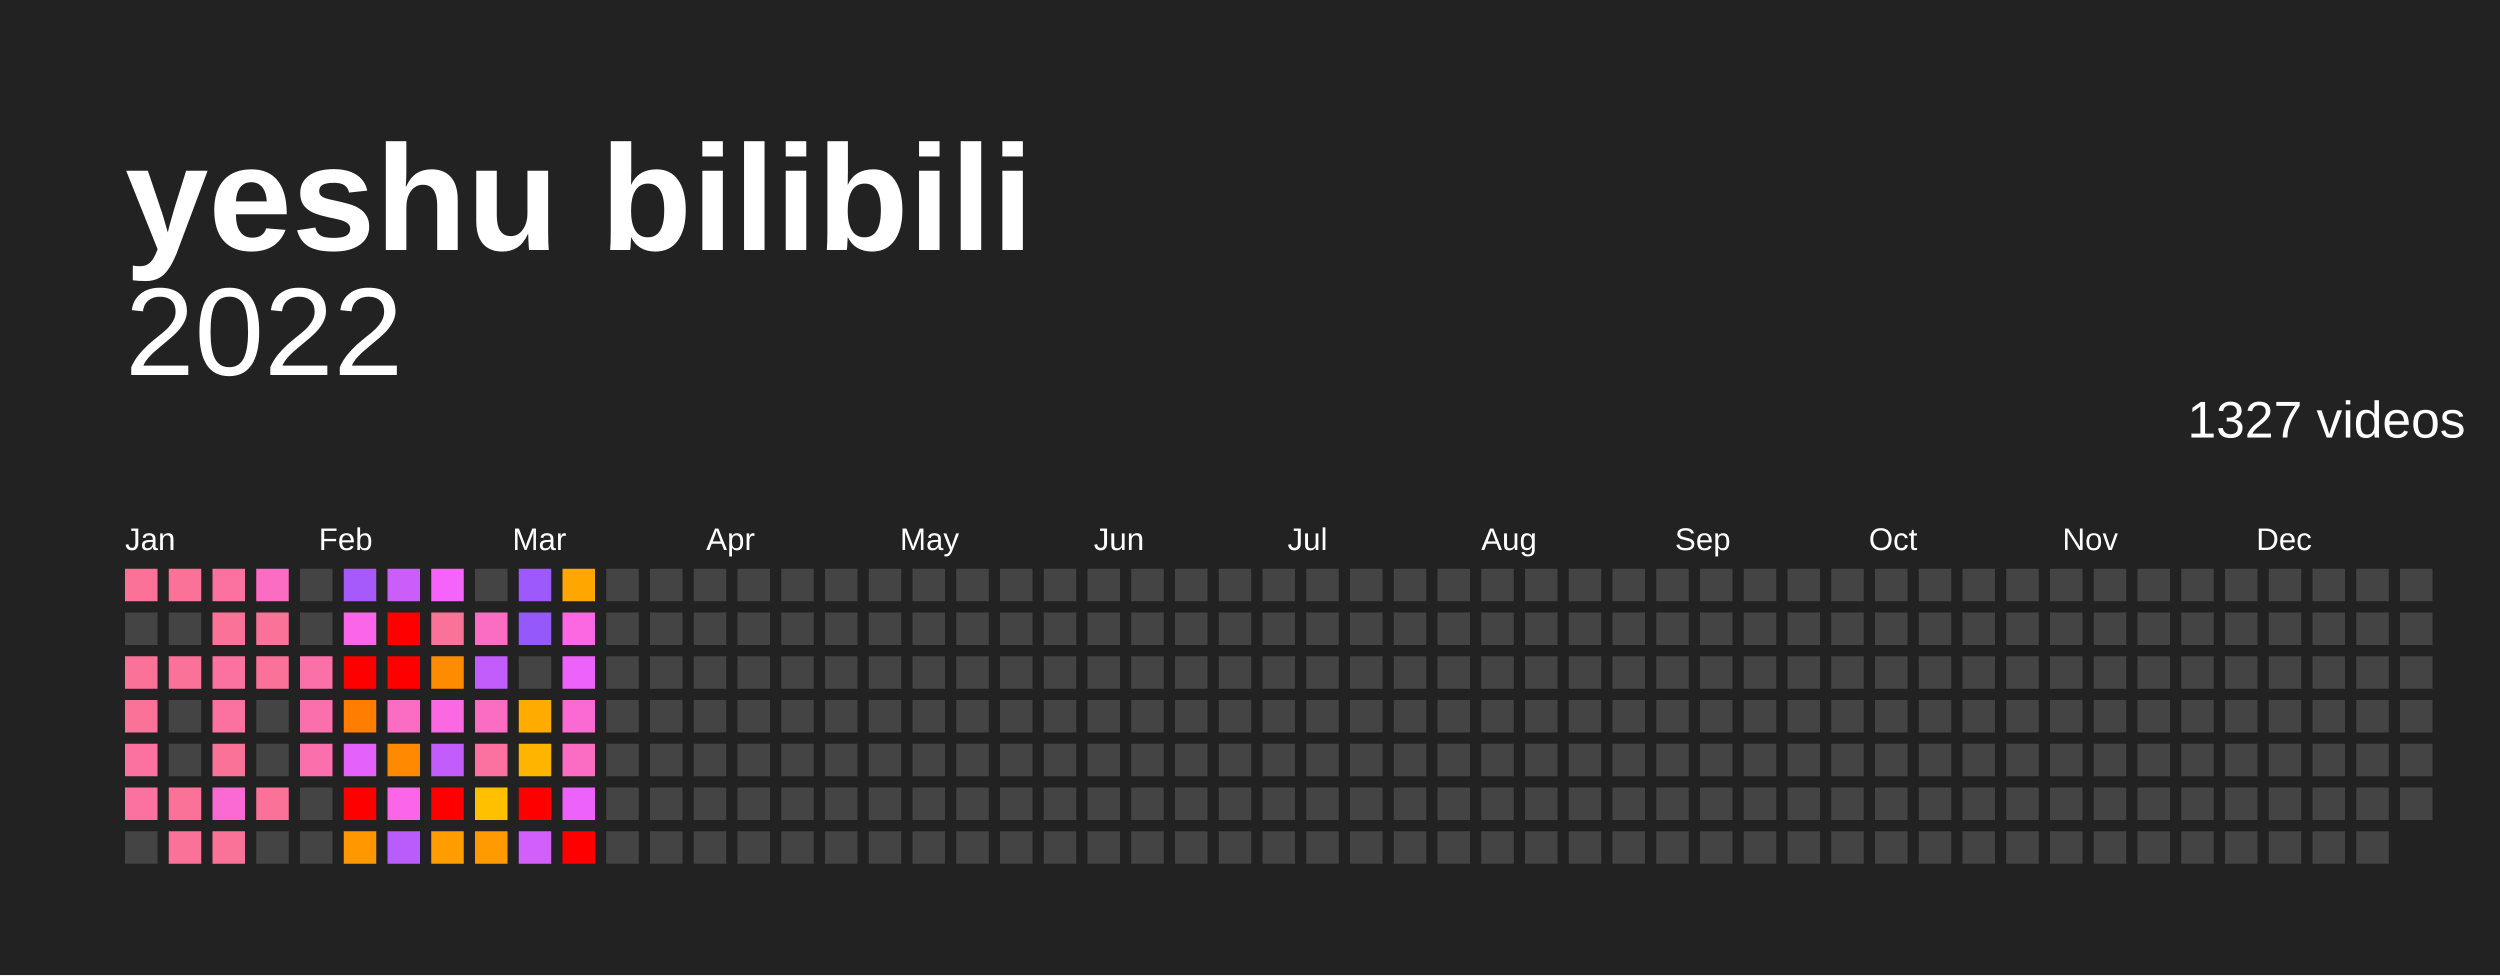
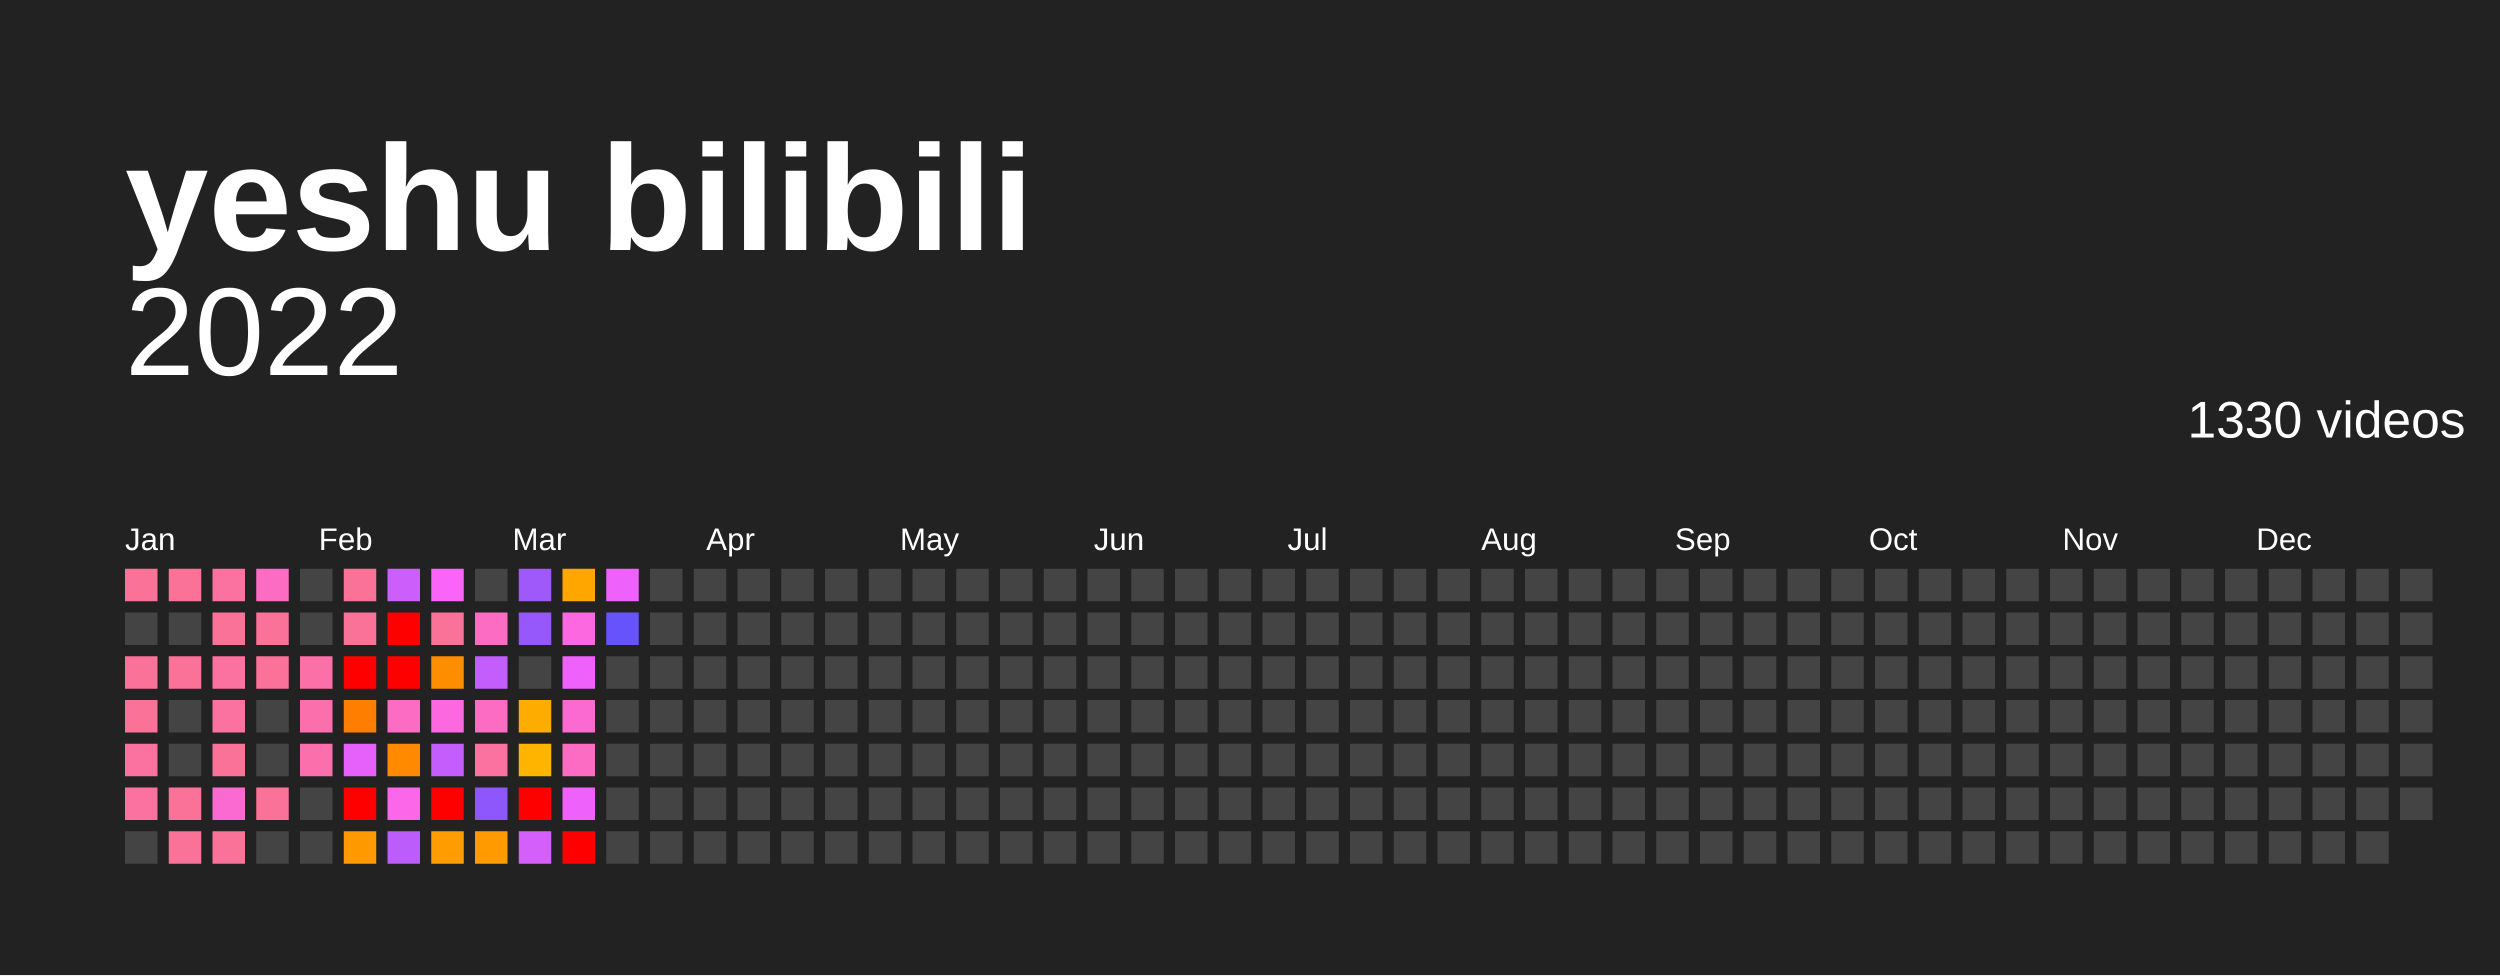
<svg xmlns="http://www.w3.org/2000/svg" baseProfile="full" height="78mm" version="1.1" viewBox="0,0,200,78" width="200mm">
  <defs />
  <rect fill="#222222" height="78" width="200" x="0" y="0" />
  <text fill="#FFFFFF" style="font-size:12px; font-family:Arial; font-weight:bold;" x="10" y="20">yeshu bilibili</text>
  <text alignment-baseline="hanging" fill="#FFFFFF" style="font-size:10.0px; font-family:Arial;" x="10" y="30">2022</text>
-   <text alignment-baseline="hanging" fill="#FFFFFF" style="font-size:4.125px; font-family:Arial;" x="175" y="35">1327 videos</text>
+   <text alignment-baseline="hanging" fill="#FFFFFF" style="font-size:4.125px; font-family:Arial;" x="175" y="35">1330 videos</text>
  <text fill="#FFFFFF" style="font-size:2.5px; font-family:Arial" x="10.0" y="44">Jan</text>
  <text fill="#FFFFFF" style="font-size:2.5px; font-family:Arial" x="25.5" y="44">Feb</text>
  <text fill="#FFFFFF" style="font-size:2.5px; font-family:Arial" x="41.0" y="44">Mar</text>
  <text fill="#FFFFFF" style="font-size:2.5px; font-family:Arial" x="56.5" y="44">Apr</text>
  <text fill="#FFFFFF" style="font-size:2.5px; font-family:Arial" x="72.0" y="44">May</text>
  <text fill="#FFFFFF" style="font-size:2.5px; font-family:Arial" x="87.5" y="44">Jun</text>
  <text fill="#FFFFFF" style="font-size:2.5px; font-family:Arial" x="103.0" y="44">Jul</text>
  <text fill="#FFFFFF" style="font-size:2.5px; font-family:Arial" x="118.5" y="44">Aug</text>
  <text fill="#FFFFFF" style="font-size:2.5px; font-family:Arial" x="134.0" y="44">Sep</text>
  <text fill="#FFFFFF" style="font-size:2.5px; font-family:Arial" x="149.5" y="44">Oct</text>
  <text fill="#FFFFFF" style="font-size:2.5px; font-family:Arial" x="165.0" y="44">Nov</text>
  <text fill="#FFFFFF" style="font-size:2.5px; font-family:Arial" x="180.5" y="44">Dec</text>
  <rect fill="#fb7299" height="2.6" width="2.6" x="10.0" y="45.5" />
  <rect fill="#444444" height="2.6" width="2.6" x="10.0" y="49.0" />
  <rect fill="#fb7299" height="2.6" width="2.6" x="10.0" y="52.5" />
  <rect fill="#fb7299" height="2.6" width="2.6" x="10.0" y="56.0" />
  <rect fill="#fb71a0" height="2.6" width="2.6" x="10.0" y="59.5" />
  <rect fill="#fb71a0" height="2.6" width="2.6" x="10.0" y="63.0" />
  <rect fill="#444444" height="2.6" width="2.6" x="10.0" y="66.5" />
  <rect fill="#fb7299" height="2.6" width="2.6" x="13.5" y="45.5" />
  <rect fill="#444444" height="2.6" width="2.6" x="13.5" y="49.0" />
  <rect fill="#fb7299" height="2.6" width="2.6" x="13.5" y="52.5" />
  <rect fill="#444444" height="2.6" width="2.6" x="13.5" y="56.0" />
  <rect fill="#444444" height="2.6" width="2.6" x="13.5" y="59.5" />
  <rect fill="#fb7299" height="2.6" width="2.6" x="13.5" y="63.0" />
  <rect fill="#fb7299" height="2.6" width="2.6" x="13.5" y="66.5" />
  <rect fill="#fb71a0" height="2.6" width="2.6" x="17.0" y="45.5" />
  <rect fill="#fb7299" height="2.6" width="2.6" x="17.0" y="49.0" />
  <rect fill="#fb71a0" height="2.6" width="2.6" x="17.0" y="52.5" />
  <rect fill="#fb71a0" height="2.6" width="2.6" x="17.0" y="56.0" />
  <rect fill="#fb7299" height="2.6" width="2.6" x="17.0" y="59.5" />
-   <rect fill="#fb6ad2" height="2.6" width="2.6" x="17.0" y="63.0" />
+   <rect fill="#fb6ad1" height="2.6" width="2.6" x="17.0" y="63.0" />
  <rect fill="#fb7299" height="2.6" width="2.6" x="17.0" y="66.5" />
-   <rect fill="#fb6cc3" height="2.6" width="2.6" x="20.5" y="45.5" />
+   <rect fill="#fb6cc2" height="2.6" width="2.6" x="20.5" y="45.5" />
  <rect fill="#fb7299" height="2.6" width="2.6" x="20.5" y="49.0" />
  <rect fill="#fb7299" height="2.6" width="2.6" x="20.5" y="52.5" />
  <rect fill="#444444" height="2.6" width="2.6" x="20.5" y="56.0" />
  <rect fill="#444444" height="2.6" width="2.6" x="20.5" y="59.5" />
  <rect fill="#fb7299" height="2.6" width="2.6" x="20.5" y="63.0" />
  <rect fill="#444444" height="2.6" width="2.6" x="20.5" y="66.5" />
  <rect fill="#444444" height="2.6" width="2.6" x="24.0" y="45.5" />
  <rect fill="#444444" height="2.6" width="2.6" x="24.0" y="49.0" />
-   <rect fill="#fb70a7" height="2.6" width="2.6" x="24.0" y="52.5" />
+   <rect fill="#fb70a6" height="2.6" width="2.6" x="24.0" y="52.5" />
  <rect fill="#fb6fad" height="2.6" width="2.6" x="24.0" y="56.0" />
  <rect fill="#fb6fad" height="2.6" width="2.6" x="24.0" y="59.5" />
  <rect fill="#444444" height="2.6" width="2.6" x="24.0" y="63.0" />
  <rect fill="#444444" height="2.6" width="2.6" x="24.0" y="66.5" />
-   <rect fill="#a75afb" height="2.6" width="2.6" x="27.5" y="45.5" />
-   <rect fill="#fb66e9" height="2.6" width="2.6" x="27.5" y="49.0" />
+   <rect fill="#fb7299" height="2.6" width="2.6" x="27.5" y="45.5" />
+   <rect fill="#fb7299" height="2.6" width="2.6" x="27.5" y="49.0" />
  <rect fill="red" height="2.6" width="2.6" x="27.5" y="52.5" />
-   <rect fill="#ff7d00" height="2.6" width="2.6" x="27.5" y="56.0" />
-   <rect fill="#e561fb" height="2.6" width="2.6" x="27.5" y="59.5" />
+   <rect fill="#ff7e00" height="2.6" width="2.6" x="27.5" y="56.0" />
+   <rect fill="#e661fb" height="2.6" width="2.6" x="27.5" y="59.5" />
  <rect fill="red" height="2.6" width="2.6" x="27.5" y="63.0" />
-   <rect fill="#ff9800" height="2.6" width="2.6" x="27.5" y="66.5" />
-   <rect fill="#cb5efb" height="2.6" width="2.6" x="31.0" y="45.5" />
+   <rect fill="#ff9900" height="2.6" width="2.6" x="27.5" y="66.5" />
+   <rect fill="#cc5efb" height="2.6" width="2.6" x="31.0" y="45.5" />
  <rect fill="red" height="2.6" width="2.6" x="31.0" y="49.0" />
  <rect fill="red" height="2.6" width="2.6" x="31.0" y="52.5" />
-   <rect fill="#fb6cc3" height="2.6" width="2.6" x="31.0" y="56.0" />
-   <rect fill="#ff8900" height="2.6" width="2.6" x="31.0" y="59.5" />
-   <rect fill="#fb66e9" height="2.6" width="2.6" x="31.0" y="63.0" />
-   <rect fill="#b95cfb" height="2.6" width="2.6" x="31.0" y="66.5" />
-   <rect fill="#f563fb" height="2.6" width="2.6" x="34.5" y="45.5" />
+   <rect fill="#fb6cc2" height="2.6" width="2.6" x="31.0" y="56.0" />
+   <rect fill="#ff8a00" height="2.6" width="2.6" x="31.0" y="59.5" />
+   <rect fill="#fb67e8" height="2.6" width="2.6" x="31.0" y="63.0" />
+   <rect fill="#bb5cfb" height="2.6" width="2.6" x="31.0" y="66.5" />
+   <rect fill="#fb64f8" height="2.6" width="2.6" x="34.5" y="45.5" />
  <rect fill="#fb7299" height="2.6" width="2.6" x="34.5" y="49.0" />
-   <rect fill="#ff8c00" height="2.6" width="2.6" x="34.5" y="52.5" />
-   <rect fill="#fb68e1" height="2.6" width="2.6" x="34.5" y="56.0" />
-   <rect fill="#c25dfb" height="2.6" width="2.6" x="34.5" y="59.5" />
+   <rect fill="#ff8d00" height="2.6" width="2.6" x="34.5" y="52.5" />
+   <rect fill="#fb68e0" height="2.6" width="2.6" x="34.5" y="56.0" />
+   <rect fill="#c35dfb" height="2.6" width="2.6" x="34.5" y="59.5" />
  <rect fill="red" height="2.6" width="2.6" x="34.5" y="63.0" />
-   <rect fill="#ff9c00" height="2.6" width="2.6" x="34.5" y="66.5" />
+   <rect fill="#ff9d00" height="2.6" width="2.6" x="34.5" y="66.5" />
  <rect fill="#444444" height="2.6" width="2.6" x="38.0" y="45.5" />
-   <rect fill="#fb6cc3" height="2.6" width="2.6" x="38.0" y="49.0" />
-   <rect fill="#c25dfb" height="2.6" width="2.6" x="38.0" y="52.5" />
-   <rect fill="#fb6cc3" height="2.6" width="2.6" x="38.0" y="56.0" />
+   <rect fill="#fb6cc2" height="2.6" width="2.6" x="38.0" y="49.0" />
+   <rect fill="#c35dfb" height="2.6" width="2.6" x="38.0" y="52.5" />
+   <rect fill="#fb6cc2" height="2.6" width="2.6" x="38.0" y="56.0" />
  <rect fill="#fb71a0" height="2.6" width="2.6" x="38.0" y="59.5" />
-   <rect fill="#ffc000" height="2.6" width="2.6" x="38.0" y="63.0" />
-   <rect fill="#ff9a00" height="2.6" width="2.6" x="38.0" y="66.5" />
-   <rect fill="#9d59fb" height="2.6" width="2.6" x="41.5" y="45.5" />
-   <rect fill="#9458fb" height="2.6" width="2.6" x="41.5" y="49.0" />
+   <rect fill="#8d57fb" height="2.6" width="2.6" x="38.0" y="63.0" />
+   <rect fill="#ff9b00" height="2.6" width="2.6" x="38.0" y="66.5" />
+   <rect fill="#9f59fb" height="2.6" width="2.6" x="41.5" y="45.5" />
+   <rect fill="#9658fb" height="2.6" width="2.6" x="41.5" y="49.0" />
  <rect fill="#444444" height="2.6" width="2.6" x="41.5" y="52.5" />
-   <rect fill="#ffab00" height="2.6" width="2.6" x="41.5" y="56.0" />
-   <rect fill="#ffb400" height="2.6" width="2.6" x="41.5" y="59.5" />
+   <rect fill="#ffac00" height="2.6" width="2.6" x="41.5" y="56.0" />
+   <rect fill="#ffb500" height="2.6" width="2.6" x="41.5" y="59.5" />
  <rect fill="red" height="2.6" width="2.6" x="41.5" y="63.0" />
-   <rect fill="#d35ffb" height="2.6" width="2.6" x="41.5" y="66.5" />
-   <rect fill="#ffa600" height="2.6" width="2.6" x="45.0" y="45.5" />
-   <rect fill="#fb68e1" height="2.6" width="2.6" x="45.0" y="49.0" />
-   <rect fill="#ed62fb" height="2.6" width="2.6" x="45.0" y="52.5" />
-   <rect fill="#fb6ad2" height="2.6" width="2.6" x="45.0" y="56.0" />
-   <rect fill="#fb6cc3" height="2.6" width="2.6" x="45.0" y="59.5" />
-   <rect fill="#ed62fb" height="2.6" width="2.6" x="45.0" y="63.0" />
+   <rect fill="#d55ffb" height="2.6" width="2.6" x="41.5" y="66.5" />
+   <rect fill="#ffa700" height="2.6" width="2.6" x="45.0" y="45.5" />
+   <rect fill="#fb68e0" height="2.6" width="2.6" x="45.0" y="49.0" />
+   <rect fill="#ee62fb" height="2.6" width="2.6" x="45.0" y="52.5" />
+   <rect fill="#fb6ad1" height="2.6" width="2.6" x="45.0" y="56.0" />
+   <rect fill="#fb6cc2" height="2.6" width="2.6" x="45.0" y="59.5" />
+   <rect fill="#ee62fb" height="2.6" width="2.6" x="45.0" y="63.0" />
  <rect fill="red" height="2.6" width="2.6" x="45.0" y="66.5" />
-   <rect fill="#444444" height="2.6" width="2.6" x="48.5" y="45.5" />
-   <rect fill="#444444" height="2.6" width="2.6" x="48.5" y="49.0" />
+   <rect fill="#ee62fb" height="2.6" width="2.6" x="48.5" y="45.5" />
+   <rect fill="#6653fc" height="2.6" width="2.6" x="48.5" y="49.0" />
  <rect fill="#444444" height="2.6" width="2.6" x="48.5" y="52.5" />
  <rect fill="#444444" height="2.6" width="2.6" x="48.5" y="56.0" />
  <rect fill="#444444" height="2.6" width="2.6" x="48.5" y="59.5" />
  <rect fill="#444444" height="2.6" width="2.6" x="48.5" y="63.0" />
  <rect fill="#444444" height="2.6" width="2.6" x="48.5" y="66.5" />
  <rect fill="#444444" height="2.6" width="2.6" x="52.0" y="45.5" />
  <rect fill="#444444" height="2.6" width="2.6" x="52.0" y="49.0" />
  <rect fill="#444444" height="2.6" width="2.6" x="52.0" y="52.5" />
  <rect fill="#444444" height="2.6" width="2.6" x="52.0" y="56.0" />
  <rect fill="#444444" height="2.6" width="2.6" x="52.0" y="59.5" />
  <rect fill="#444444" height="2.6" width="2.6" x="52.0" y="63.0" />
  <rect fill="#444444" height="2.6" width="2.6" x="52.0" y="66.5" />
  <rect fill="#444444" height="2.6" width="2.6" x="55.5" y="45.5" />
  <rect fill="#444444" height="2.6" width="2.6" x="55.5" y="49.0" />
  <rect fill="#444444" height="2.6" width="2.6" x="55.5" y="52.5" />
  <rect fill="#444444" height="2.6" width="2.6" x="55.5" y="56.0" />
  <rect fill="#444444" height="2.6" width="2.6" x="55.5" y="59.5" />
  <rect fill="#444444" height="2.6" width="2.6" x="55.5" y="63.0" />
  <rect fill="#444444" height="2.6" width="2.6" x="55.5" y="66.5" />
  <rect fill="#444444" height="2.6" width="2.6" x="59.0" y="45.5" />
  <rect fill="#444444" height="2.6" width="2.6" x="59.0" y="49.0" />
  <rect fill="#444444" height="2.6" width="2.6" x="59.0" y="52.5" />
  <rect fill="#444444" height="2.6" width="2.6" x="59.0" y="56.0" />
  <rect fill="#444444" height="2.6" width="2.6" x="59.0" y="59.5" />
  <rect fill="#444444" height="2.6" width="2.6" x="59.0" y="63.0" />
  <rect fill="#444444" height="2.6" width="2.6" x="59.0" y="66.5" />
  <rect fill="#444444" height="2.6" width="2.6" x="62.5" y="45.5" />
  <rect fill="#444444" height="2.6" width="2.6" x="62.5" y="49.0" />
  <rect fill="#444444" height="2.6" width="2.6" x="62.5" y="52.5" />
  <rect fill="#444444" height="2.6" width="2.6" x="62.5" y="56.0" />
  <rect fill="#444444" height="2.6" width="2.6" x="62.5" y="59.5" />
  <rect fill="#444444" height="2.6" width="2.6" x="62.5" y="63.0" />
  <rect fill="#444444" height="2.6" width="2.6" x="62.5" y="66.5" />
  <rect fill="#444444" height="2.6" width="2.6" x="66.0" y="45.5" />
  <rect fill="#444444" height="2.6" width="2.6" x="66.0" y="49.0" />
  <rect fill="#444444" height="2.6" width="2.6" x="66.0" y="52.5" />
  <rect fill="#444444" height="2.6" width="2.6" x="66.0" y="56.0" />
  <rect fill="#444444" height="2.6" width="2.6" x="66.0" y="59.5" />
  <rect fill="#444444" height="2.6" width="2.6" x="66.0" y="63.0" />
  <rect fill="#444444" height="2.6" width="2.6" x="66.0" y="66.5" />
  <rect fill="#444444" height="2.6" width="2.6" x="69.5" y="45.5" />
  <rect fill="#444444" height="2.6" width="2.6" x="69.5" y="49.0" />
  <rect fill="#444444" height="2.6" width="2.6" x="69.5" y="52.5" />
  <rect fill="#444444" height="2.6" width="2.6" x="69.5" y="56.0" />
  <rect fill="#444444" height="2.6" width="2.6" x="69.5" y="59.5" />
  <rect fill="#444444" height="2.6" width="2.6" x="69.5" y="63.0" />
  <rect fill="#444444" height="2.6" width="2.6" x="69.5" y="66.5" />
  <rect fill="#444444" height="2.6" width="2.6" x="73.0" y="45.5" />
  <rect fill="#444444" height="2.6" width="2.6" x="73.0" y="49.0" />
  <rect fill="#444444" height="2.6" width="2.6" x="73.0" y="52.5" />
  <rect fill="#444444" height="2.6" width="2.6" x="73.0" y="56.0" />
  <rect fill="#444444" height="2.6" width="2.6" x="73.0" y="59.5" />
  <rect fill="#444444" height="2.6" width="2.6" x="73.0" y="63.0" />
  <rect fill="#444444" height="2.6" width="2.6" x="73.0" y="66.5" />
  <rect fill="#444444" height="2.6" width="2.6" x="76.5" y="45.5" />
  <rect fill="#444444" height="2.6" width="2.6" x="76.5" y="49.0" />
  <rect fill="#444444" height="2.6" width="2.6" x="76.5" y="52.5" />
  <rect fill="#444444" height="2.6" width="2.6" x="76.5" y="56.0" />
  <rect fill="#444444" height="2.6" width="2.6" x="76.5" y="59.5" />
  <rect fill="#444444" height="2.6" width="2.6" x="76.5" y="63.0" />
  <rect fill="#444444" height="2.6" width="2.6" x="76.5" y="66.5" />
  <rect fill="#444444" height="2.6" width="2.6" x="80.0" y="45.5" />
  <rect fill="#444444" height="2.6" width="2.6" x="80.0" y="49.0" />
  <rect fill="#444444" height="2.6" width="2.6" x="80.0" y="52.5" />
  <rect fill="#444444" height="2.6" width="2.6" x="80.0" y="56.0" />
  <rect fill="#444444" height="2.6" width="2.6" x="80.0" y="59.5" />
  <rect fill="#444444" height="2.6" width="2.6" x="80.0" y="63.0" />
  <rect fill="#444444" height="2.6" width="2.6" x="80.0" y="66.5" />
  <rect fill="#444444" height="2.6" width="2.6" x="83.5" y="45.5" />
  <rect fill="#444444" height="2.6" width="2.6" x="83.5" y="49.0" />
  <rect fill="#444444" height="2.6" width="2.6" x="83.5" y="52.5" />
  <rect fill="#444444" height="2.6" width="2.6" x="83.5" y="56.0" />
  <rect fill="#444444" height="2.6" width="2.6" x="83.5" y="59.5" />
  <rect fill="#444444" height="2.6" width="2.6" x="83.5" y="63.0" />
  <rect fill="#444444" height="2.6" width="2.6" x="83.5" y="66.5" />
  <rect fill="#444444" height="2.6" width="2.6" x="87.0" y="45.5" />
  <rect fill="#444444" height="2.6" width="2.6" x="87.0" y="49.0" />
  <rect fill="#444444" height="2.6" width="2.6" x="87.0" y="52.5" />
  <rect fill="#444444" height="2.6" width="2.6" x="87.0" y="56.0" />
  <rect fill="#444444" height="2.6" width="2.6" x="87.0" y="59.5" />
  <rect fill="#444444" height="2.6" width="2.6" x="87.0" y="63.0" />
  <rect fill="#444444" height="2.6" width="2.6" x="87.0" y="66.5" />
  <rect fill="#444444" height="2.6" width="2.6" x="90.5" y="45.5" />
  <rect fill="#444444" height="2.6" width="2.6" x="90.5" y="49.0" />
  <rect fill="#444444" height="2.6" width="2.6" x="90.5" y="52.5" />
  <rect fill="#444444" height="2.6" width="2.6" x="90.5" y="56.0" />
  <rect fill="#444444" height="2.6" width="2.6" x="90.5" y="59.5" />
  <rect fill="#444444" height="2.6" width="2.6" x="90.5" y="63.0" />
  <rect fill="#444444" height="2.6" width="2.6" x="90.5" y="66.5" />
  <rect fill="#444444" height="2.6" width="2.6" x="94.0" y="45.5" />
  <rect fill="#444444" height="2.6" width="2.6" x="94.0" y="49.0" />
  <rect fill="#444444" height="2.6" width="2.6" x="94.0" y="52.5" />
  <rect fill="#444444" height="2.6" width="2.6" x="94.0" y="56.0" />
  <rect fill="#444444" height="2.6" width="2.6" x="94.0" y="59.5" />
  <rect fill="#444444" height="2.6" width="2.6" x="94.0" y="63.0" />
  <rect fill="#444444" height="2.6" width="2.6" x="94.0" y="66.5" />
  <rect fill="#444444" height="2.6" width="2.6" x="97.5" y="45.5" />
  <rect fill="#444444" height="2.6" width="2.6" x="97.5" y="49.0" />
  <rect fill="#444444" height="2.6" width="2.6" x="97.5" y="52.5" />
  <rect fill="#444444" height="2.6" width="2.6" x="97.5" y="56.0" />
  <rect fill="#444444" height="2.6" width="2.6" x="97.5" y="59.5" />
  <rect fill="#444444" height="2.6" width="2.6" x="97.5" y="63.0" />
  <rect fill="#444444" height="2.6" width="2.6" x="97.5" y="66.5" />
  <rect fill="#444444" height="2.6" width="2.6" x="101.0" y="45.5" />
  <rect fill="#444444" height="2.6" width="2.6" x="101.0" y="49.0" />
  <rect fill="#444444" height="2.6" width="2.6" x="101.0" y="52.5" />
  <rect fill="#444444" height="2.6" width="2.6" x="101.0" y="56.0" />
  <rect fill="#444444" height="2.6" width="2.6" x="101.0" y="59.5" />
  <rect fill="#444444" height="2.6" width="2.6" x="101.0" y="63.0" />
  <rect fill="#444444" height="2.6" width="2.6" x="101.0" y="66.5" />
  <rect fill="#444444" height="2.6" width="2.6" x="104.5" y="45.5" />
  <rect fill="#444444" height="2.6" width="2.6" x="104.5" y="49.0" />
  <rect fill="#444444" height="2.6" width="2.6" x="104.5" y="52.5" />
  <rect fill="#444444" height="2.6" width="2.6" x="104.5" y="56.0" />
  <rect fill="#444444" height="2.6" width="2.6" x="104.5" y="59.5" />
  <rect fill="#444444" height="2.6" width="2.6" x="104.5" y="63.0" />
  <rect fill="#444444" height="2.6" width="2.6" x="104.5" y="66.5" />
  <rect fill="#444444" height="2.6" width="2.6" x="108.0" y="45.5" />
  <rect fill="#444444" height="2.6" width="2.6" x="108.0" y="49.0" />
  <rect fill="#444444" height="2.6" width="2.6" x="108.0" y="52.5" />
  <rect fill="#444444" height="2.6" width="2.6" x="108.0" y="56.0" />
  <rect fill="#444444" height="2.6" width="2.6" x="108.0" y="59.5" />
  <rect fill="#444444" height="2.6" width="2.6" x="108.0" y="63.0" />
  <rect fill="#444444" height="2.6" width="2.6" x="108.0" y="66.5" />
  <rect fill="#444444" height="2.6" width="2.6" x="111.5" y="45.5" />
  <rect fill="#444444" height="2.6" width="2.6" x="111.5" y="49.0" />
  <rect fill="#444444" height="2.6" width="2.6" x="111.5" y="52.5" />
  <rect fill="#444444" height="2.6" width="2.6" x="111.5" y="56.0" />
  <rect fill="#444444" height="2.6" width="2.6" x="111.5" y="59.5" />
  <rect fill="#444444" height="2.6" width="2.6" x="111.5" y="63.0" />
  <rect fill="#444444" height="2.6" width="2.6" x="111.5" y="66.5" />
  <rect fill="#444444" height="2.6" width="2.6" x="115.0" y="45.5" />
  <rect fill="#444444" height="2.6" width="2.6" x="115.0" y="49.0" />
  <rect fill="#444444" height="2.6" width="2.6" x="115.0" y="52.5" />
  <rect fill="#444444" height="2.6" width="2.6" x="115.0" y="56.0" />
  <rect fill="#444444" height="2.6" width="2.6" x="115.0" y="59.5" />
  <rect fill="#444444" height="2.6" width="2.6" x="115.0" y="63.0" />
  <rect fill="#444444" height="2.6" width="2.6" x="115.0" y="66.5" />
  <rect fill="#444444" height="2.6" width="2.6" x="118.5" y="45.5" />
  <rect fill="#444444" height="2.6" width="2.6" x="118.5" y="49.0" />
  <rect fill="#444444" height="2.6" width="2.6" x="118.5" y="52.5" />
  <rect fill="#444444" height="2.6" width="2.6" x="118.5" y="56.0" />
  <rect fill="#444444" height="2.6" width="2.6" x="118.5" y="59.5" />
  <rect fill="#444444" height="2.6" width="2.6" x="118.5" y="63.0" />
  <rect fill="#444444" height="2.6" width="2.6" x="118.5" y="66.5" />
  <rect fill="#444444" height="2.6" width="2.6" x="122.0" y="45.5" />
  <rect fill="#444444" height="2.6" width="2.6" x="122.0" y="49.0" />
  <rect fill="#444444" height="2.6" width="2.6" x="122.0" y="52.5" />
  <rect fill="#444444" height="2.6" width="2.6" x="122.0" y="56.0" />
  <rect fill="#444444" height="2.6" width="2.6" x="122.0" y="59.5" />
  <rect fill="#444444" height="2.6" width="2.6" x="122.0" y="63.0" />
  <rect fill="#444444" height="2.6" width="2.6" x="122.0" y="66.5" />
  <rect fill="#444444" height="2.6" width="2.6" x="125.5" y="45.5" />
  <rect fill="#444444" height="2.6" width="2.6" x="125.5" y="49.0" />
  <rect fill="#444444" height="2.6" width="2.6" x="125.5" y="52.5" />
  <rect fill="#444444" height="2.6" width="2.6" x="125.5" y="56.0" />
  <rect fill="#444444" height="2.6" width="2.6" x="125.5" y="59.5" />
  <rect fill="#444444" height="2.6" width="2.6" x="125.5" y="63.0" />
  <rect fill="#444444" height="2.6" width="2.6" x="125.5" y="66.5" />
  <rect fill="#444444" height="2.6" width="2.6" x="129.0" y="45.5" />
  <rect fill="#444444" height="2.6" width="2.6" x="129.0" y="49.0" />
  <rect fill="#444444" height="2.6" width="2.6" x="129.0" y="52.5" />
  <rect fill="#444444" height="2.6" width="2.6" x="129.0" y="56.0" />
  <rect fill="#444444" height="2.6" width="2.6" x="129.0" y="59.5" />
  <rect fill="#444444" height="2.6" width="2.6" x="129.0" y="63.0" />
  <rect fill="#444444" height="2.6" width="2.6" x="129.0" y="66.5" />
  <rect fill="#444444" height="2.6" width="2.6" x="132.5" y="45.5" />
  <rect fill="#444444" height="2.6" width="2.6" x="132.5" y="49.0" />
  <rect fill="#444444" height="2.6" width="2.6" x="132.5" y="52.5" />
  <rect fill="#444444" height="2.6" width="2.6" x="132.5" y="56.0" />
  <rect fill="#444444" height="2.6" width="2.6" x="132.5" y="59.5" />
  <rect fill="#444444" height="2.6" width="2.6" x="132.5" y="63.0" />
  <rect fill="#444444" height="2.6" width="2.6" x="132.5" y="66.5" />
  <rect fill="#444444" height="2.6" width="2.6" x="136.0" y="45.5" />
  <rect fill="#444444" height="2.6" width="2.6" x="136.0" y="49.0" />
  <rect fill="#444444" height="2.6" width="2.6" x="136.0" y="52.5" />
  <rect fill="#444444" height="2.6" width="2.6" x="136.0" y="56.0" />
  <rect fill="#444444" height="2.6" width="2.6" x="136.0" y="59.5" />
  <rect fill="#444444" height="2.6" width="2.6" x="136.0" y="63.0" />
  <rect fill="#444444" height="2.6" width="2.6" x="136.0" y="66.5" />
  <rect fill="#444444" height="2.6" width="2.6" x="139.5" y="45.5" />
  <rect fill="#444444" height="2.6" width="2.6" x="139.5" y="49.0" />
  <rect fill="#444444" height="2.6" width="2.6" x="139.5" y="52.5" />
  <rect fill="#444444" height="2.6" width="2.6" x="139.5" y="56.0" />
  <rect fill="#444444" height="2.6" width="2.6" x="139.5" y="59.5" />
  <rect fill="#444444" height="2.6" width="2.6" x="139.5" y="63.0" />
  <rect fill="#444444" height="2.6" width="2.6" x="139.5" y="66.5" />
  <rect fill="#444444" height="2.6" width="2.6" x="143.0" y="45.5" />
  <rect fill="#444444" height="2.6" width="2.6" x="143.0" y="49.0" />
  <rect fill="#444444" height="2.6" width="2.6" x="143.0" y="52.5" />
  <rect fill="#444444" height="2.6" width="2.6" x="143.0" y="56.0" />
  <rect fill="#444444" height="2.6" width="2.6" x="143.0" y="59.5" />
  <rect fill="#444444" height="2.6" width="2.6" x="143.0" y="63.0" />
  <rect fill="#444444" height="2.6" width="2.6" x="143.0" y="66.5" />
  <rect fill="#444444" height="2.6" width="2.6" x="146.5" y="45.5" />
  <rect fill="#444444" height="2.6" width="2.6" x="146.5" y="49.0" />
  <rect fill="#444444" height="2.6" width="2.6" x="146.5" y="52.5" />
  <rect fill="#444444" height="2.6" width="2.6" x="146.5" y="56.0" />
  <rect fill="#444444" height="2.6" width="2.6" x="146.5" y="59.5" />
  <rect fill="#444444" height="2.6" width="2.6" x="146.5" y="63.0" />
  <rect fill="#444444" height="2.6" width="2.6" x="146.5" y="66.5" />
  <rect fill="#444444" height="2.6" width="2.6" x="150.0" y="45.5" />
  <rect fill="#444444" height="2.6" width="2.6" x="150.0" y="49.0" />
  <rect fill="#444444" height="2.6" width="2.6" x="150.0" y="52.5" />
  <rect fill="#444444" height="2.6" width="2.6" x="150.0" y="56.0" />
  <rect fill="#444444" height="2.6" width="2.6" x="150.0" y="59.5" />
  <rect fill="#444444" height="2.6" width="2.6" x="150.0" y="63.0" />
  <rect fill="#444444" height="2.6" width="2.6" x="150.0" y="66.5" />
  <rect fill="#444444" height="2.6" width="2.6" x="153.5" y="45.5" />
  <rect fill="#444444" height="2.6" width="2.6" x="153.5" y="49.0" />
  <rect fill="#444444" height="2.6" width="2.6" x="153.5" y="52.5" />
  <rect fill="#444444" height="2.6" width="2.6" x="153.5" y="56.0" />
  <rect fill="#444444" height="2.6" width="2.6" x="153.5" y="59.5" />
  <rect fill="#444444" height="2.6" width="2.6" x="153.5" y="63.0" />
  <rect fill="#444444" height="2.6" width="2.6" x="153.5" y="66.5" />
  <rect fill="#444444" height="2.6" width="2.6" x="157.0" y="45.5" />
  <rect fill="#444444" height="2.6" width="2.6" x="157.0" y="49.0" />
  <rect fill="#444444" height="2.6" width="2.6" x="157.0" y="52.5" />
  <rect fill="#444444" height="2.6" width="2.6" x="157.0" y="56.0" />
  <rect fill="#444444" height="2.6" width="2.6" x="157.0" y="59.5" />
  <rect fill="#444444" height="2.6" width="2.6" x="157.0" y="63.0" />
  <rect fill="#444444" height="2.6" width="2.6" x="157.0" y="66.5" />
  <rect fill="#444444" height="2.6" width="2.6" x="160.5" y="45.5" />
  <rect fill="#444444" height="2.6" width="2.6" x="160.5" y="49.0" />
  <rect fill="#444444" height="2.6" width="2.6" x="160.5" y="52.5" />
  <rect fill="#444444" height="2.6" width="2.6" x="160.5" y="56.0" />
  <rect fill="#444444" height="2.6" width="2.6" x="160.5" y="59.5" />
  <rect fill="#444444" height="2.6" width="2.6" x="160.5" y="63.0" />
  <rect fill="#444444" height="2.6" width="2.6" x="160.5" y="66.5" />
  <rect fill="#444444" height="2.6" width="2.6" x="164.0" y="45.5" />
  <rect fill="#444444" height="2.6" width="2.6" x="164.0" y="49.0" />
  <rect fill="#444444" height="2.6" width="2.6" x="164.0" y="52.5" />
  <rect fill="#444444" height="2.6" width="2.6" x="164.0" y="56.0" />
  <rect fill="#444444" height="2.6" width="2.6" x="164.0" y="59.5" />
  <rect fill="#444444" height="2.6" width="2.6" x="164.0" y="63.0" />
  <rect fill="#444444" height="2.6" width="2.6" x="164.0" y="66.5" />
  <rect fill="#444444" height="2.6" width="2.6" x="167.5" y="45.5" />
  <rect fill="#444444" height="2.6" width="2.6" x="167.5" y="49.0" />
  <rect fill="#444444" height="2.6" width="2.6" x="167.5" y="52.5" />
  <rect fill="#444444" height="2.6" width="2.6" x="167.5" y="56.0" />
  <rect fill="#444444" height="2.6" width="2.6" x="167.5" y="59.5" />
  <rect fill="#444444" height="2.6" width="2.6" x="167.5" y="63.0" />
  <rect fill="#444444" height="2.6" width="2.6" x="167.5" y="66.5" />
  <rect fill="#444444" height="2.6" width="2.6" x="171.0" y="45.5" />
  <rect fill="#444444" height="2.6" width="2.6" x="171.0" y="49.0" />
  <rect fill="#444444" height="2.6" width="2.6" x="171.0" y="52.5" />
  <rect fill="#444444" height="2.6" width="2.6" x="171.0" y="56.0" />
  <rect fill="#444444" height="2.6" width="2.6" x="171.0" y="59.5" />
  <rect fill="#444444" height="2.6" width="2.6" x="171.0" y="63.0" />
  <rect fill="#444444" height="2.6" width="2.6" x="171.0" y="66.5" />
  <rect fill="#444444" height="2.6" width="2.6" x="174.5" y="45.5" />
  <rect fill="#444444" height="2.6" width="2.6" x="174.5" y="49.0" />
  <rect fill="#444444" height="2.6" width="2.6" x="174.5" y="52.5" />
  <rect fill="#444444" height="2.6" width="2.6" x="174.5" y="56.0" />
  <rect fill="#444444" height="2.6" width="2.6" x="174.5" y="59.5" />
  <rect fill="#444444" height="2.6" width="2.6" x="174.5" y="63.0" />
  <rect fill="#444444" height="2.6" width="2.6" x="174.5" y="66.5" />
  <rect fill="#444444" height="2.6" width="2.6" x="178.0" y="45.5" />
  <rect fill="#444444" height="2.6" width="2.6" x="178.0" y="49.0" />
  <rect fill="#444444" height="2.6" width="2.6" x="178.0" y="52.5" />
  <rect fill="#444444" height="2.6" width="2.6" x="178.0" y="56.0" />
  <rect fill="#444444" height="2.6" width="2.6" x="178.0" y="59.5" />
  <rect fill="#444444" height="2.6" width="2.6" x="178.0" y="63.0" />
  <rect fill="#444444" height="2.6" width="2.6" x="178.0" y="66.5" />
  <rect fill="#444444" height="2.6" width="2.6" x="181.5" y="45.5" />
  <rect fill="#444444" height="2.6" width="2.6" x="181.5" y="49.0" />
  <rect fill="#444444" height="2.6" width="2.6" x="181.5" y="52.5" />
  <rect fill="#444444" height="2.6" width="2.6" x="181.5" y="56.0" />
  <rect fill="#444444" height="2.6" width="2.6" x="181.5" y="59.5" />
  <rect fill="#444444" height="2.6" width="2.6" x="181.5" y="63.0" />
  <rect fill="#444444" height="2.6" width="2.6" x="181.5" y="66.5" />
  <rect fill="#444444" height="2.6" width="2.6" x="185.0" y="45.5" />
  <rect fill="#444444" height="2.6" width="2.6" x="185.0" y="49.0" />
  <rect fill="#444444" height="2.6" width="2.6" x="185.0" y="52.5" />
  <rect fill="#444444" height="2.6" width="2.6" x="185.0" y="56.0" />
  <rect fill="#444444" height="2.6" width="2.6" x="185.0" y="59.5" />
  <rect fill="#444444" height="2.6" width="2.6" x="185.0" y="63.0" />
  <rect fill="#444444" height="2.6" width="2.6" x="185.0" y="66.5" />
  <rect fill="#444444" height="2.6" width="2.6" x="188.5" y="45.5" />
  <rect fill="#444444" height="2.6" width="2.6" x="188.5" y="49.0" />
  <rect fill="#444444" height="2.6" width="2.6" x="188.5" y="52.5" />
  <rect fill="#444444" height="2.6" width="2.6" x="188.5" y="56.0" />
  <rect fill="#444444" height="2.6" width="2.6" x="188.5" y="59.5" />
  <rect fill="#444444" height="2.6" width="2.6" x="188.5" y="63.0" />
  <rect fill="#444444" height="2.6" width="2.6" x="188.5" y="66.5" />
  <rect fill="#444444" height="2.6" width="2.6" x="192.0" y="45.5" />
  <rect fill="#444444" height="2.6" width="2.6" x="192.0" y="49.0" />
  <rect fill="#444444" height="2.6" width="2.6" x="192.0" y="52.5" />
  <rect fill="#444444" height="2.6" width="2.6" x="192.0" y="56.0" />
  <rect fill="#444444" height="2.6" width="2.6" x="192.0" y="59.5" />
  <rect fill="#444444" height="2.6" width="2.6" x="192.0" y="63.0" />
</svg>
